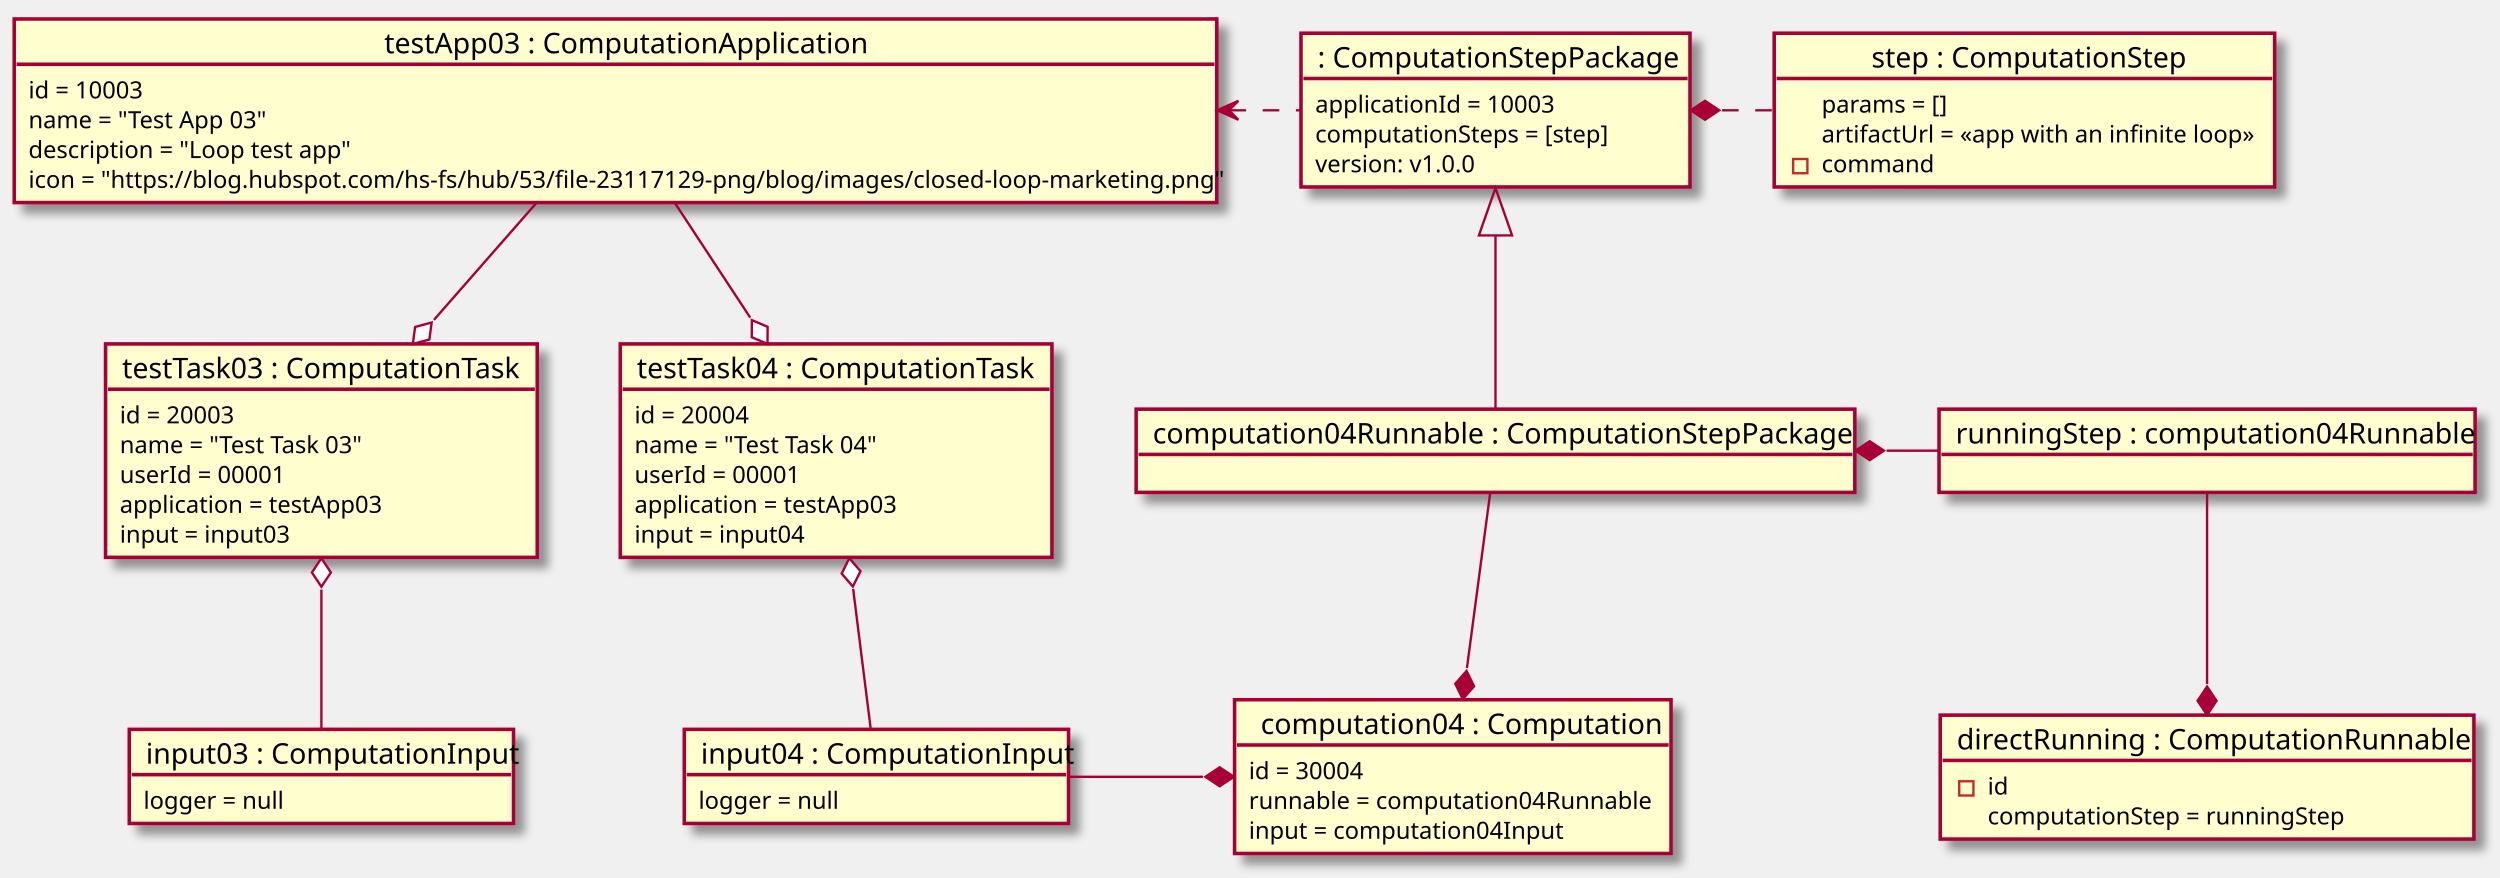
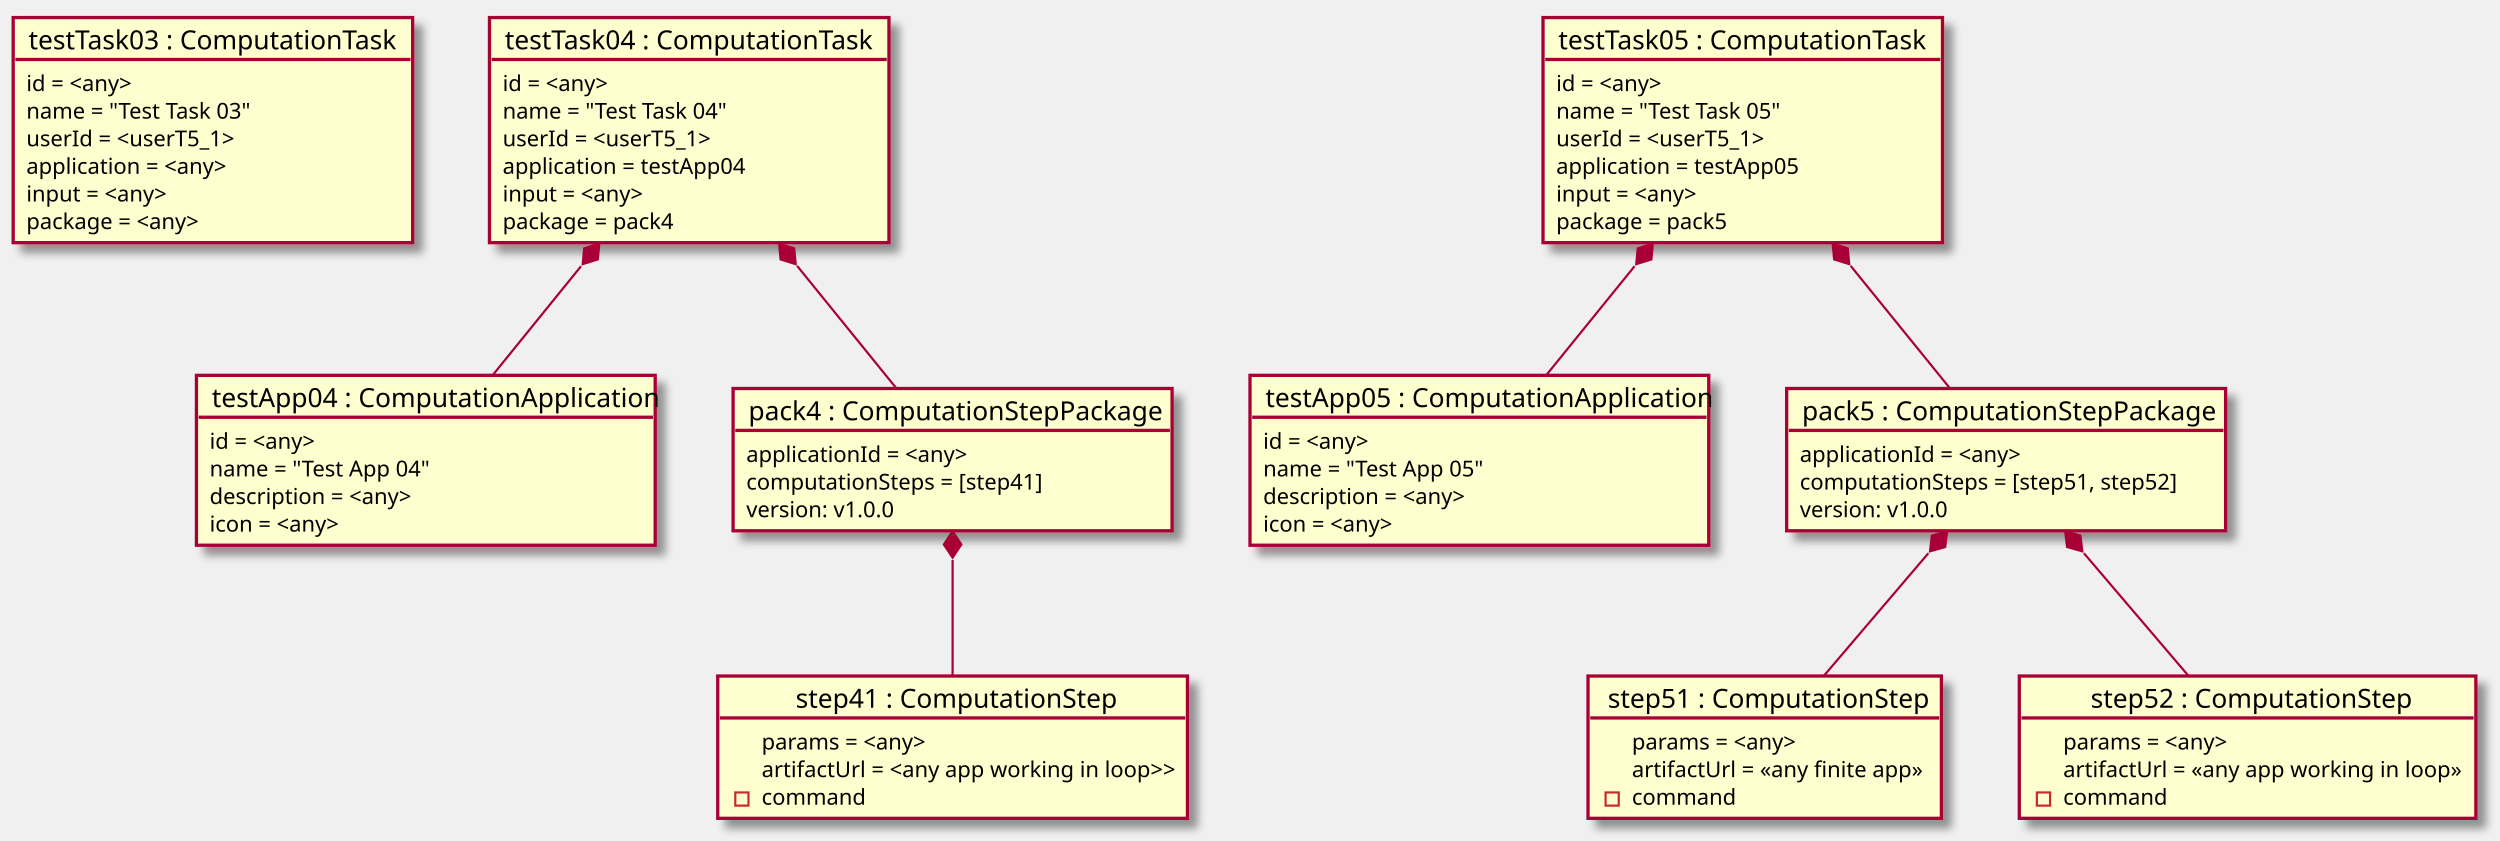
- <svg xmlns="http://www.w3.org/2000/svg" contentScriptType="application/ecmascript" contentStyleType="text/css" height="370px" preserveAspectRatio="none" style="width:1054px;height:370px;" version="1.1" viewBox="0 0 1054 370" width="1054px" zoomAndPan="magnify">
+ <svg xmlns="http://www.w3.org/2000/svg" contentScriptType="application/ecmascript" contentStyleType="text/css" height="383px" preserveAspectRatio="none" style="width:1139px;height:383px;" version="1.1" viewBox="0 0 1139 383" width="1139px" zoomAndPan="magnify">
  <defs>
-     <filter height="300%" id="fhozgoexbqwr1" width="300%" x="-1" y="-1">
+     <filter height="300%" id="fc6clu6elvcvl" width="300%" x="-1" y="-1">
      <feGaussianBlur result="blurOut" stdDeviation="2.0" />
      <feColorMatrix in="blurOut" result="blurOut2" type="matrix" values="0 0 0 0 0 0 0 0 0 0 0 0 0 0 0 0 0 0 .4 0" />
      <feOffset dx="4.0" dy="4.0" in="blurOut2" result="blurOut3" />
      <feBlend in="SourceGraphic" in2="blurOut3" mode="normal" />
    </filter>
  </defs>
  <g>
-     <rect fill="#FEFECE" filter="url(#fhozgoexbqwr1)" height="77.406" style="stroke: #A80036; stroke-width: 1.5;" width="507" x="6" y="8" />
-     <text fill="#000000" font-family="sans-serif" font-size="12" lengthAdjust="spacingAndGlyphs" textLength="195" x="162" y="22.457">testApp03 : ComputationApplication</text>
-     <line style="stroke: #A80036; stroke-width: 1.5;" x1="7" x2="512" y1="27.094" y2="27.094" />
-     <text fill="#000000" font-family="sans-serif" font-size="10" lengthAdjust="spacingAndGlyphs" textLength="51" x="12" y="41.475">id = 10003</text>
-     <text fill="#000000" font-family="sans-serif" font-size="10" lengthAdjust="spacingAndGlyphs" textLength="104" x="12" y="54.053">name = "Test App 03"</text>
-     <text fill="#000000" font-family="sans-serif" font-size="10" lengthAdjust="spacingAndGlyphs" textLength="136" x="12" y="66.631">description = "Loop test app"</text>
-     <text fill="#000000" font-family="sans-serif" font-size="10" lengthAdjust="spacingAndGlyphs" textLength="495" x="12" y="79.209">icon = "https://blog.hubspot.com/hs-fs/hub/53/file-23117129-png/blog/images/closed-loop-marketing.png"</text>
-     <rect fill="#FEFECE" filter="url(#fhozgoexbqwr1)" height="64.828" style="stroke: #A80036; stroke-width: 1.5;" width="164" x="548.5" y="14" />
-     <text fill="#000000" font-family="sans-serif" font-size="12" lengthAdjust="spacingAndGlyphs" textLength="150" x="555.5" y="28.457">: ComputationStepPackage</text>
-     <line style="stroke: #A80036; stroke-width: 1.5;" x1="549.5" x2="711.5" y1="33.094" y2="33.094" />
-     <text fill="#000000" font-family="sans-serif" font-size="10" lengthAdjust="spacingAndGlyphs" textLength="105" x="554.5" y="47.475">applicationId = 10003</text>
-     <text fill="#000000" font-family="sans-serif" font-size="10" lengthAdjust="spacingAndGlyphs" textLength="123" x="554.5" y="60.053">computationSteps = [step]</text>
-     <text fill="#000000" font-family="sans-serif" font-size="10" lengthAdjust="spacingAndGlyphs" textLength="68" x="554.5" y="72.631">version: v1.0.0</text>
-     <rect fill="#FEFECE" filter="url(#fhozgoexbqwr1)" height="64.828" style="stroke: #A80036; stroke-width: 1.5;" width="211" x="748" y="14" />
-     <text fill="#000000" font-family="sans-serif" font-size="12" lengthAdjust="spacingAndGlyphs" textLength="129" x="789" y="28.457">step : ComputationStep</text>
-     <line style="stroke: #A80036; stroke-width: 1.5;" x1="749" x2="958" y1="33.094" y2="33.094" />
-     <text fill="#000000" font-family="sans-serif" font-size="10" lengthAdjust="spacingAndGlyphs" textLength="52" x="768" y="47.475">params = []</text>
-     <text fill="#000000" font-family="sans-serif" font-size="10" lengthAdjust="spacingAndGlyphs" textLength="185" x="768" y="60.053">artifactUrl = «app with an infinite loop»</text>
-     <rect fill="none" height="6" style="stroke: #C82930; stroke-width: 1.0;" width="6" x="756" y="67.039" />
-     <text fill="#000000" font-family="sans-serif" font-size="10" lengthAdjust="spacingAndGlyphs" textLength="48" x="768" y="72.631">command</text>
-     <rect fill="#FEFECE" filter="url(#fhozgoexbqwr1)" height="89.984" style="stroke: #A80036; stroke-width: 1.5;" width="182" x="44.5" y="145" />
-     <text fill="#000000" font-family="sans-serif" font-size="12" lengthAdjust="spacingAndGlyphs" textLength="168" x="51.5" y="159.457">testTask03 : ComputationTask</text>
-     <line style="stroke: #A80036; stroke-width: 1.5;" x1="45.5" x2="225.5" y1="164.094" y2="164.094" />
-     <text fill="#000000" font-family="sans-serif" font-size="10" lengthAdjust="spacingAndGlyphs" textLength="51" x="50.5" y="178.475">id = 20003</text>
-     <text fill="#000000" font-family="sans-serif" font-size="10" lengthAdjust="spacingAndGlyphs" textLength="106" x="50.5" y="191.053">name = "Test Task 03"</text>
-     <text fill="#000000" font-family="sans-serif" font-size="10" lengthAdjust="spacingAndGlyphs" textLength="70" x="50.5" y="203.631">userId = 00001</text>
-     <text fill="#000000" font-family="sans-serif" font-size="10" lengthAdjust="spacingAndGlyphs" textLength="113" x="50.5" y="216.209">application = testApp03</text>
-     <text fill="#000000" font-family="sans-serif" font-size="10" lengthAdjust="spacingAndGlyphs" textLength="72" x="50.5" y="228.787">input = input03</text>
-     <rect fill="#FEFECE" filter="url(#fhozgoexbqwr1)" height="39.672" style="stroke: #A80036; stroke-width: 1.5;" width="162" x="54.5" y="307.5" />
-     <text fill="#000000" font-family="sans-serif" font-size="12" lengthAdjust="spacingAndGlyphs" textLength="148" x="61.5" y="321.957">input03 : ComputationInput</text>
-     <line style="stroke: #A80036; stroke-width: 1.5;" x1="55.5" x2="215.5" y1="326.594" y2="326.594" />
-     <text fill="#000000" font-family="sans-serif" font-size="10" lengthAdjust="spacingAndGlyphs" textLength="60" x="60.5" y="340.975">logger = null</text>
-     <rect fill="#FEFECE" filter="url(#fhozgoexbqwr1)" height="89.984" style="stroke: #A80036; stroke-width: 1.5;" width="182" x="261.5" y="145" />
-     <text fill="#000000" font-family="sans-serif" font-size="12" lengthAdjust="spacingAndGlyphs" textLength="168" x="268.5" y="159.457">testTask04 : ComputationTask</text>
-     <line style="stroke: #A80036; stroke-width: 1.5;" x1="262.5" x2="442.5" y1="164.094" y2="164.094" />
-     <text fill="#000000" font-family="sans-serif" font-size="10" lengthAdjust="spacingAndGlyphs" textLength="51" x="267.5" y="178.475">id = 20004</text>
-     <text fill="#000000" font-family="sans-serif" font-size="10" lengthAdjust="spacingAndGlyphs" textLength="106" x="267.5" y="191.053">name = "Test Task 04"</text>
-     <text fill="#000000" font-family="sans-serif" font-size="10" lengthAdjust="spacingAndGlyphs" textLength="70" x="267.5" y="203.631">userId = 00001</text>
-     <text fill="#000000" font-family="sans-serif" font-size="10" lengthAdjust="spacingAndGlyphs" textLength="113" x="267.5" y="216.209">application = testApp03</text>
-     <text fill="#000000" font-family="sans-serif" font-size="10" lengthAdjust="spacingAndGlyphs" textLength="72" x="267.5" y="228.787">input = input04</text>
-     <rect fill="#FEFECE" filter="url(#fhozgoexbqwr1)" height="39.672" style="stroke: #A80036; stroke-width: 1.5;" width="162" x="288.5" y="307.5" />
-     <text fill="#000000" font-family="sans-serif" font-size="12" lengthAdjust="spacingAndGlyphs" textLength="148" x="295.5" y="321.957">input04 : ComputationInput</text>
-     <line style="stroke: #A80036; stroke-width: 1.5;" x1="289.5" x2="449.5" y1="326.594" y2="326.594" />
-     <text fill="#000000" font-family="sans-serif" font-size="10" lengthAdjust="spacingAndGlyphs" textLength="60" x="294.5" y="340.975">logger = null</text>
-     <rect fill="#FEFECE" filter="url(#fhozgoexbqwr1)" height="64.828" style="stroke: #A80036; stroke-width: 1.5;" width="184" x="520.5" y="295" />
-     <text fill="#000000" font-family="sans-serif" font-size="12" lengthAdjust="spacingAndGlyphs" textLength="162" x="531.5" y="309.457">computation04 : Computation</text>
-     <line style="stroke: #A80036; stroke-width: 1.5;" x1="521.5" x2="703.5" y1="314.094" y2="314.094" />
-     <text fill="#000000" font-family="sans-serif" font-size="10" lengthAdjust="spacingAndGlyphs" textLength="51" x="526.5" y="328.475">id = 30004</text>
-     <text fill="#000000" font-family="sans-serif" font-size="10" lengthAdjust="spacingAndGlyphs" textLength="172" x="526.5" y="341.053">runnable = computation04Runnable</text>
-     <text fill="#000000" font-family="sans-serif" font-size="10" lengthAdjust="spacingAndGlyphs" textLength="132" x="526.5" y="353.631">input = computation04Input</text>
-     <rect fill="#FEFECE" filter="url(#fhozgoexbqwr1)" height="35.094" style="stroke: #A80036; stroke-width: 1.5;" width="303" x="479" y="172.5" />
-     <text fill="#000000" font-family="sans-serif" font-size="12" lengthAdjust="spacingAndGlyphs" textLength="289" x="486" y="186.957">computation04Runnable : ComputationStepPackage</text>
-     <line style="stroke: #A80036; stroke-width: 1.5;" x1="480" x2="781" y1="191.594" y2="191.594" />
-     <rect fill="#FEFECE" filter="url(#fhozgoexbqwr1)" height="35.094" style="stroke: #A80036; stroke-width: 1.5;" width="226" x="817.5" y="172.5" />
-     <text fill="#000000" font-family="sans-serif" font-size="12" lengthAdjust="spacingAndGlyphs" textLength="212" x="824.5" y="186.957">runningStep : computation04Runnable</text>
-     <line style="stroke: #A80036; stroke-width: 1.5;" x1="818.5" x2="1042.5" y1="191.594" y2="191.594" />
-     <rect fill="#FEFECE" filter="url(#fhozgoexbqwr1)" height="52.25" style="stroke: #A80036; stroke-width: 1.5;" width="225" x="818" y="301.5" />
-     <text fill="#000000" font-family="sans-serif" font-size="12" lengthAdjust="spacingAndGlyphs" textLength="211" x="825" y="315.957">directRunning : ComputationRunnable</text>
-     <line style="stroke: #A80036; stroke-width: 1.5;" x1="819" x2="1042" y1="320.594" y2="320.594" />
-     <rect fill="none" height="6" style="stroke: #C82930; stroke-width: 1.0;" width="6" x="826" y="329.383" />
-     <text fill="#000000" font-family="sans-serif" font-size="10" lengthAdjust="spacingAndGlyphs" textLength="9" x="838" y="334.975">id</text>
-     <text fill="#000000" font-family="sans-serif" font-size="10" lengthAdjust="spacingAndGlyphs" textLength="152" x="838" y="347.553">computationStep = runningStep</text>
-     <path d="M518.354,46.5 C528.377,46.5 538.399,46.5 548.421,46.5 " fill="none" id="testApp03-pack" style="stroke: #A80036; stroke-width: 1.0; stroke-dasharray: 7.0,7.0;" />
-     <polygon fill="#A80036" points="513.113,46.5,522.113,50.5,518.113,46.5,522.113,42.5,513.113,46.5" style="stroke: #A80036; stroke-width: 1.0;" />
-     <path d="M726.007,46.5 C733.334,46.5 740.662,46.5 747.989,46.5 " fill="none" id="pack-step" style="stroke: #A80036; stroke-width: 1.0; stroke-dasharray: 7.0,7.0;" />
-     <polygon fill="#A80036" points="712.818,46.5,718.818,50.5,724.818,46.5,718.818,42.5,712.818,46.5" style="stroke: #A80036; stroke-width: 1.0;" />
-     <path d="M226.596,85.048 C213.227,100.304 197.524,118.223 182.956,134.847 " fill="none" id="testApp03-testTask03" style="stroke: #A80036; stroke-width: 1.0;" />
-     <polygon fill="#FFFFFF" points="174.063,144.994,181.026,143.118,181.972,135.969,175.009,137.845,174.063,144.994" style="stroke: #A80036; stroke-width: 1.0;" />
-     <path d="M135.5,248.575 C135.5,269.632 135.5,292.03 135.5,307.382 " fill="none" id="testTask03-input03" style="stroke: #A80036; stroke-width: 1.0;" />
-     <polygon fill="#FFFFFF" points="135.5,235.368,131.5,241.368,135.5,247.368,139.5,241.368,135.5,235.368" style="stroke: #A80036; stroke-width: 1.0;" />
-     <path d="M284.178,85.048 C294.016,100.016 305.538,117.548 316.289,133.904 " fill="none" id="testApp03-testTask04" style="stroke: #A80036; stroke-width: 1.0;" />
-     <polygon fill="#FFFFFF" points="323.578,144.994,323.625,137.783,316.988,134.966,316.94,142.177,323.578,144.994" style="stroke: #A80036; stroke-width: 1.0;" />
-     <path d="M359.686,248.276 C362.339,269.419 365.166,291.957 367.101,307.382 " fill="none" id="testTask04-input04" style="stroke: #A80036; stroke-width: 1.0;" />
-     <polygon fill="#FFFFFF" points="358.066,235.368,354.844,241.819,359.56,247.275,362.782,240.823,358.066,235.368" style="stroke: #A80036; stroke-width: 1.0;" />
-     <path d="M630.5,99.279 C630.5,125.039 630.5,154.423 630.5,172.338 " fill="none" id="pack-computation04Runnable" style="stroke: #A80036; stroke-width: 1.0;" />
-     <polygon fill="none" points="623.5,99.255,630.5,79.255,637.5,99.255,623.5,99.255" style="stroke: #A80036; stroke-width: 1.0;" />
-     <path d="M628.293,207.615 C625.858,225.945 621.837,256.215 618.462,281.622 " fill="none" id="computation04Runnable-computation04" style="stroke: #A80036; stroke-width: 1.0;" />
-     <polygon fill="#A80036" points="616.717,294.753,621.472,289.332,618.297,282.857,613.542,288.278,616.717,294.753" style="stroke: #A80036; stroke-width: 1.0;" />
-     <path d="M450.658,327.5 C469.492,327.5 488.326,327.5 507.161,327.5 " fill="none" id="input04-computation04" style="stroke: #A80036; stroke-width: 1.0;" />
-     <polygon fill="#A80036" points="520.2,327.5,514.2,323.5,508.2,327.5,514.2,331.5,520.2,327.5" style="stroke: #A80036; stroke-width: 1.0;" />
-     <path d="M795.395,190 C802.694,190 809.993,190 817.292,190 " fill="none" id="computation04Runnable-runningStep" style="stroke: #A80036; stroke-width: 1.0;" />
-     <polygon fill="#A80036" points="782.258,190,788.258,194,794.258,190,788.258,186,782.258,190" style="stroke: #A80036; stroke-width: 1.0;" />
-     <path d="M930.5,207.615 C930.5,227.594 930.5,261.758 930.5,288.35 " fill="none" id="runningStep-directRunning" style="stroke: #A80036; stroke-width: 1.0;" />
-     <polygon fill="#A80036" points="930.5,301.45,934.5,295.45,930.5,289.45,926.5,295.45,930.5,301.45" style="stroke: #A80036; stroke-width: 1.0;" />
+     <rect fill="#FEFECE" filter="url(#fc6clu6elvcvl)" height="102.562" style="stroke: #A80036; stroke-width: 1.5;" width="182" x="6" y="8" />
+     <text fill="#000000" font-family="sans-serif" font-size="12" lengthAdjust="spacingAndGlyphs" textLength="168" x="13" y="22.457">testTask03 : ComputationTask</text>
+     <line style="stroke: #A80036; stroke-width: 1.5;" x1="7" x2="187" y1="27.094" y2="27.094" />
+     <text fill="#000000" font-family="sans-serif" font-size="10" lengthAdjust="spacingAndGlyphs" textLength="50" x="12" y="41.475">id = &lt;any&gt;</text>
+     <text fill="#000000" font-family="sans-serif" font-size="10" lengthAdjust="spacingAndGlyphs" textLength="106" x="12" y="54.053">name = "Test Task 03"</text>
+     <text fill="#000000" font-family="sans-serif" font-size="10" lengthAdjust="spacingAndGlyphs" textLength="96" x="12" y="66.631">userId = &lt;userT5_1&gt;</text>
+     <text fill="#000000" font-family="sans-serif" font-size="10" lengthAdjust="spacingAndGlyphs" textLength="95" x="12" y="79.209">application = &lt;any&gt;</text>
+     <text fill="#000000" font-family="sans-serif" font-size="10" lengthAdjust="spacingAndGlyphs" textLength="65" x="12" y="91.787">input = &lt;any&gt;</text>
+     <text fill="#000000" font-family="sans-serif" font-size="10" lengthAdjust="spacingAndGlyphs" textLength="81" x="12" y="104.365">package = &lt;any&gt;</text>
+     <rect fill="#FEFECE" filter="url(#fc6clu6elvcvl)" height="102.562" style="stroke: #A80036; stroke-width: 1.5;" width="182" x="223" y="8" />
+     <text fill="#000000" font-family="sans-serif" font-size="12" lengthAdjust="spacingAndGlyphs" textLength="168" x="230" y="22.457">testTask04 : ComputationTask</text>
+     <line style="stroke: #A80036; stroke-width: 1.5;" x1="224" x2="404" y1="27.094" y2="27.094" />
+     <text fill="#000000" font-family="sans-serif" font-size="10" lengthAdjust="spacingAndGlyphs" textLength="50" x="229" y="41.475">id = &lt;any&gt;</text>
+     <text fill="#000000" font-family="sans-serif" font-size="10" lengthAdjust="spacingAndGlyphs" textLength="106" x="229" y="54.053">name = "Test Task 04"</text>
+     <text fill="#000000" font-family="sans-serif" font-size="10" lengthAdjust="spacingAndGlyphs" textLength="96" x="229" y="66.631">userId = &lt;userT5_1&gt;</text>
+     <text fill="#000000" font-family="sans-serif" font-size="10" lengthAdjust="spacingAndGlyphs" textLength="113" x="229" y="79.209">application = testApp04</text>
+     <text fill="#000000" font-family="sans-serif" font-size="10" lengthAdjust="spacingAndGlyphs" textLength="65" x="229" y="91.787">input = &lt;any&gt;</text>
+     <text fill="#000000" font-family="sans-serif" font-size="10" lengthAdjust="spacingAndGlyphs" textLength="80" x="229" y="104.365">package = pack4</text>
+     <rect fill="#FEFECE" filter="url(#fc6clu6elvcvl)" height="102.562" style="stroke: #A80036; stroke-width: 1.5;" width="182" x="703" y="8" />
+     <text fill="#000000" font-family="sans-serif" font-size="12" lengthAdjust="spacingAndGlyphs" textLength="168" x="710" y="22.457">testTask05 : ComputationTask</text>
+     <line style="stroke: #A80036; stroke-width: 1.5;" x1="704" x2="884" y1="27.094" y2="27.094" />
+     <text fill="#000000" font-family="sans-serif" font-size="10" lengthAdjust="spacingAndGlyphs" textLength="50" x="709" y="41.475">id = &lt;any&gt;</text>
+     <text fill="#000000" font-family="sans-serif" font-size="10" lengthAdjust="spacingAndGlyphs" textLength="106" x="709" y="54.053">name = "Test Task 05"</text>
+     <text fill="#000000" font-family="sans-serif" font-size="10" lengthAdjust="spacingAndGlyphs" textLength="96" x="709" y="66.631">userId = &lt;userT5_1&gt;</text>
+     <text fill="#000000" font-family="sans-serif" font-size="10" lengthAdjust="spacingAndGlyphs" textLength="113" x="709" y="79.209">application = testApp05</text>
+     <text fill="#000000" font-family="sans-serif" font-size="10" lengthAdjust="spacingAndGlyphs" textLength="65" x="709" y="91.787">input = &lt;any&gt;</text>
+     <text fill="#000000" font-family="sans-serif" font-size="10" lengthAdjust="spacingAndGlyphs" textLength="80" x="709" y="104.365">package = pack5</text>
+     <rect fill="#FEFECE" filter="url(#fc6clu6elvcvl)" height="77.406" style="stroke: #A80036; stroke-width: 1.5;" width="209" x="89.5" y="171" />
+     <text fill="#000000" font-family="sans-serif" font-size="12" lengthAdjust="spacingAndGlyphs" textLength="195" x="96.5" y="185.457">testApp04 : ComputationApplication</text>
+     <line style="stroke: #A80036; stroke-width: 1.5;" x1="90.5" x2="297.5" y1="190.094" y2="190.094" />
+     <text fill="#000000" font-family="sans-serif" font-size="10" lengthAdjust="spacingAndGlyphs" textLength="50" x="95.5" y="204.475">id = &lt;any&gt;</text>
+     <text fill="#000000" font-family="sans-serif" font-size="10" lengthAdjust="spacingAndGlyphs" textLength="104" x="95.5" y="217.053">name = "Test App 04"</text>
+     <text fill="#000000" font-family="sans-serif" font-size="10" lengthAdjust="spacingAndGlyphs" textLength="93" x="95.5" y="229.631">description = &lt;any&gt;</text>
+     <text fill="#000000" font-family="sans-serif" font-size="10" lengthAdjust="spacingAndGlyphs" textLength="62" x="95.5" y="242.209">icon = &lt;any&gt;</text>
+     <rect fill="#FEFECE" filter="url(#fc6clu6elvcvl)" height="64.828" style="stroke: #A80036; stroke-width: 1.5;" width="200" x="334" y="177" />
+     <text fill="#000000" font-family="sans-serif" font-size="12" lengthAdjust="spacingAndGlyphs" textLength="186" x="341" y="191.457">pack4 : ComputationStepPackage</text>
+     <line style="stroke: #A80036; stroke-width: 1.5;" x1="335" x2="533" y1="196.094" y2="196.094" />
+     <text fill="#000000" font-family="sans-serif" font-size="10" lengthAdjust="spacingAndGlyphs" textLength="104" x="340" y="210.475">applicationId = &lt;any&gt;</text>
+     <text fill="#000000" font-family="sans-serif" font-size="10" lengthAdjust="spacingAndGlyphs" textLength="135" x="340" y="223.053">computationSteps = [step41]</text>
+     <text fill="#000000" font-family="sans-serif" font-size="10" lengthAdjust="spacingAndGlyphs" textLength="68" x="340" y="235.631">version: v1.0.0</text>
+     <rect fill="#FEFECE" filter="url(#fc6clu6elvcvl)" height="64.828" style="stroke: #A80036; stroke-width: 1.5;" width="214" x="327" y="308" />
+     <text fill="#000000" font-family="sans-serif" font-size="12" lengthAdjust="spacingAndGlyphs" textLength="143" x="362.5" y="322.457">step41 : ComputationStep</text>
+     <line style="stroke: #A80036; stroke-width: 1.5;" x1="328" x2="540" y1="327.094" y2="327.094" />
+     <text fill="#000000" font-family="sans-serif" font-size="10" lengthAdjust="spacingAndGlyphs" textLength="75" x="347" y="341.475">params = &lt;any&gt;</text>
+     <text fill="#000000" font-family="sans-serif" font-size="10" lengthAdjust="spacingAndGlyphs" textLength="188" x="347" y="354.053">artifactUrl = &lt;any app working in loop&gt;&gt;</text>
+     <rect fill="none" height="6" style="stroke: #C82930; stroke-width: 1.0;" width="6" x="335" y="361.039" />
+     <text fill="#000000" font-family="sans-serif" font-size="10" lengthAdjust="spacingAndGlyphs" textLength="48" x="347" y="366.631">command</text>
+     <rect fill="#FEFECE" filter="url(#fc6clu6elvcvl)" height="77.406" style="stroke: #A80036; stroke-width: 1.5;" width="209" x="569.5" y="171" />
+     <text fill="#000000" font-family="sans-serif" font-size="12" lengthAdjust="spacingAndGlyphs" textLength="195" x="576.5" y="185.457">testApp05 : ComputationApplication</text>
+     <line style="stroke: #A80036; stroke-width: 1.5;" x1="570.5" x2="777.5" y1="190.094" y2="190.094" />
+     <text fill="#000000" font-family="sans-serif" font-size="10" lengthAdjust="spacingAndGlyphs" textLength="50" x="575.5" y="204.475">id = &lt;any&gt;</text>
+     <text fill="#000000" font-family="sans-serif" font-size="10" lengthAdjust="spacingAndGlyphs" textLength="104" x="575.5" y="217.053">name = "Test App 05"</text>
+     <text fill="#000000" font-family="sans-serif" font-size="10" lengthAdjust="spacingAndGlyphs" textLength="93" x="575.5" y="229.631">description = &lt;any&gt;</text>
+     <text fill="#000000" font-family="sans-serif" font-size="10" lengthAdjust="spacingAndGlyphs" textLength="62" x="575.5" y="242.209">icon = &lt;any&gt;</text>
+     <rect fill="#FEFECE" filter="url(#fc6clu6elvcvl)" height="64.828" style="stroke: #A80036; stroke-width: 1.5;" width="200" x="814" y="177" />
+     <text fill="#000000" font-family="sans-serif" font-size="12" lengthAdjust="spacingAndGlyphs" textLength="186" x="821" y="191.457">pack5 : ComputationStepPackage</text>
+     <line style="stroke: #A80036; stroke-width: 1.5;" x1="815" x2="1013" y1="196.094" y2="196.094" />
+     <text fill="#000000" font-family="sans-serif" font-size="10" lengthAdjust="spacingAndGlyphs" textLength="104" x="820" y="210.475">applicationId = &lt;any&gt;</text>
+     <text fill="#000000" font-family="sans-serif" font-size="10" lengthAdjust="spacingAndGlyphs" textLength="172" x="820" y="223.053">computationSteps = [step51, step52]</text>
+     <text fill="#000000" font-family="sans-serif" font-size="10" lengthAdjust="spacingAndGlyphs" textLength="68" x="820" y="235.631">version: v1.0.0</text>
+     <rect fill="#FEFECE" filter="url(#fc6clu6elvcvl)" height="64.828" style="stroke: #A80036; stroke-width: 1.5;" width="161" x="723.5" y="308" />
+     <text fill="#000000" font-family="sans-serif" font-size="12" lengthAdjust="spacingAndGlyphs" textLength="143" x="732.5" y="322.457">step51 : ComputationStep</text>
+     <line style="stroke: #A80036; stroke-width: 1.5;" x1="724.5" x2="883.5" y1="327.094" y2="327.094" />
+     <text fill="#000000" font-family="sans-serif" font-size="10" lengthAdjust="spacingAndGlyphs" textLength="75" x="743.5" y="341.475">params = &lt;any&gt;</text>
+     <text fill="#000000" font-family="sans-serif" font-size="10" lengthAdjust="spacingAndGlyphs" textLength="135" x="743.5" y="354.053">artifactUrl = «any finite app»</text>
+     <rect fill="none" height="6" style="stroke: #C82930; stroke-width: 1.0;" width="6" x="731.5" y="361.039" />
+     <text fill="#000000" font-family="sans-serif" font-size="10" lengthAdjust="spacingAndGlyphs" textLength="48" x="743.5" y="366.631">command</text>
+     <rect fill="#FEFECE" filter="url(#fc6clu6elvcvl)" height="64.828" style="stroke: #A80036; stroke-width: 1.5;" width="208" x="920" y="308" />
+     <text fill="#000000" font-family="sans-serif" font-size="12" lengthAdjust="spacingAndGlyphs" textLength="143" x="952.5" y="322.457">step52 : ComputationStep</text>
+     <line style="stroke: #A80036; stroke-width: 1.5;" x1="921" x2="1127" y1="327.094" y2="327.094" />
+     <text fill="#000000" font-family="sans-serif" font-size="10" lengthAdjust="spacingAndGlyphs" textLength="75" x="940" y="341.475">params = &lt;any&gt;</text>
+     <text fill="#000000" font-family="sans-serif" font-size="10" lengthAdjust="spacingAndGlyphs" textLength="182" x="940" y="354.053">artifactUrl = «any app working in loop»</text>
+     <rect fill="none" height="6" style="stroke: #C82930; stroke-width: 1.0;" width="6" x="928" y="361.039" />
+     <text fill="#000000" font-family="sans-serif" font-size="10" lengthAdjust="spacingAndGlyphs" textLength="48" x="940" y="366.631">command</text>
+     <path d="M363.175,121.15 C378.634,140.216 395.084,160.504 408.236,176.725 " fill="none" id="testTask04-pack4" style="stroke: #A80036; stroke-width: 1.0;" />
+     <polygon fill="#A80036" points="354.962,111.019,355.635,118.199,362.521,120.339,361.848,113.16,354.962,111.019" style="stroke: #A80036; stroke-width: 1.0;" />
+     <path d="M264.696,121.308 C251.099,138.078 236.745,155.781 224.549,170.823 " fill="none" id="testTask04-testApp04" style="stroke: #A80036; stroke-width: 1.0;" />
+     <polygon fill="#A80036" points="273.038,111.019,266.152,113.16,265.479,120.339,272.365,118.199,273.038,111.019" style="stroke: #A80036; stroke-width: 1.0;" />
+     <path d="M434,255.113 C434,272.468 434,291.952 434,307.822 " fill="none" id="pack4-step41" style="stroke: #A80036; stroke-width: 1.0;" />
+     <polygon fill="#A80036" points="434,242.057,430,248.057,434,254.057,438,248.057,434,242.057" style="stroke: #A80036; stroke-width: 1.0;" />
+     <path d="M843.175,121.15 C858.634,140.216 875.084,160.504 888.236,176.725 " fill="none" id="testTask05-pack5" style="stroke: #A80036; stroke-width: 1.0;" />
+     <polygon fill="#A80036" points="834.962,111.019,835.635,118.199,842.521,120.339,841.848,113.16,834.962,111.019" style="stroke: #A80036; stroke-width: 1.0;" />
+     <path d="M744.696,121.308 C731.099,138.078 716.745,155.781 704.549,170.823 " fill="none" id="testTask05-testApp05" style="stroke: #A80036; stroke-width: 1.0;" />
+     <polygon fill="#A80036" points="753.038,111.019,746.152,113.16,745.479,120.339,752.365,118.199,753.038,111.019" style="stroke: #A80036; stroke-width: 1.0;" />
+     <path d="M878.563,252.058 C863.135,270.151 845.345,291.014 831.012,307.822 " fill="none" id="pack5-step51" style="stroke: #A80036; stroke-width: 1.0;" />
+     <polygon fill="#A80036" points="887.091,242.057,880.154,244.027,879.305,251.188,886.242,249.218,887.091,242.057" style="stroke: #A80036; stroke-width: 1.0;" />
+     <path d="M949.437,252.058 C964.865,270.151 982.655,291.014 996.988,307.822 " fill="none" id="pack5-step52" style="stroke: #A80036; stroke-width: 1.0;" />
+     <polygon fill="#A80036" points="940.909,242.057,941.758,249.218,948.695,251.188,947.846,244.027,940.909,242.057" style="stroke: #A80036; stroke-width: 1.0;" />
  </g>
</svg>
